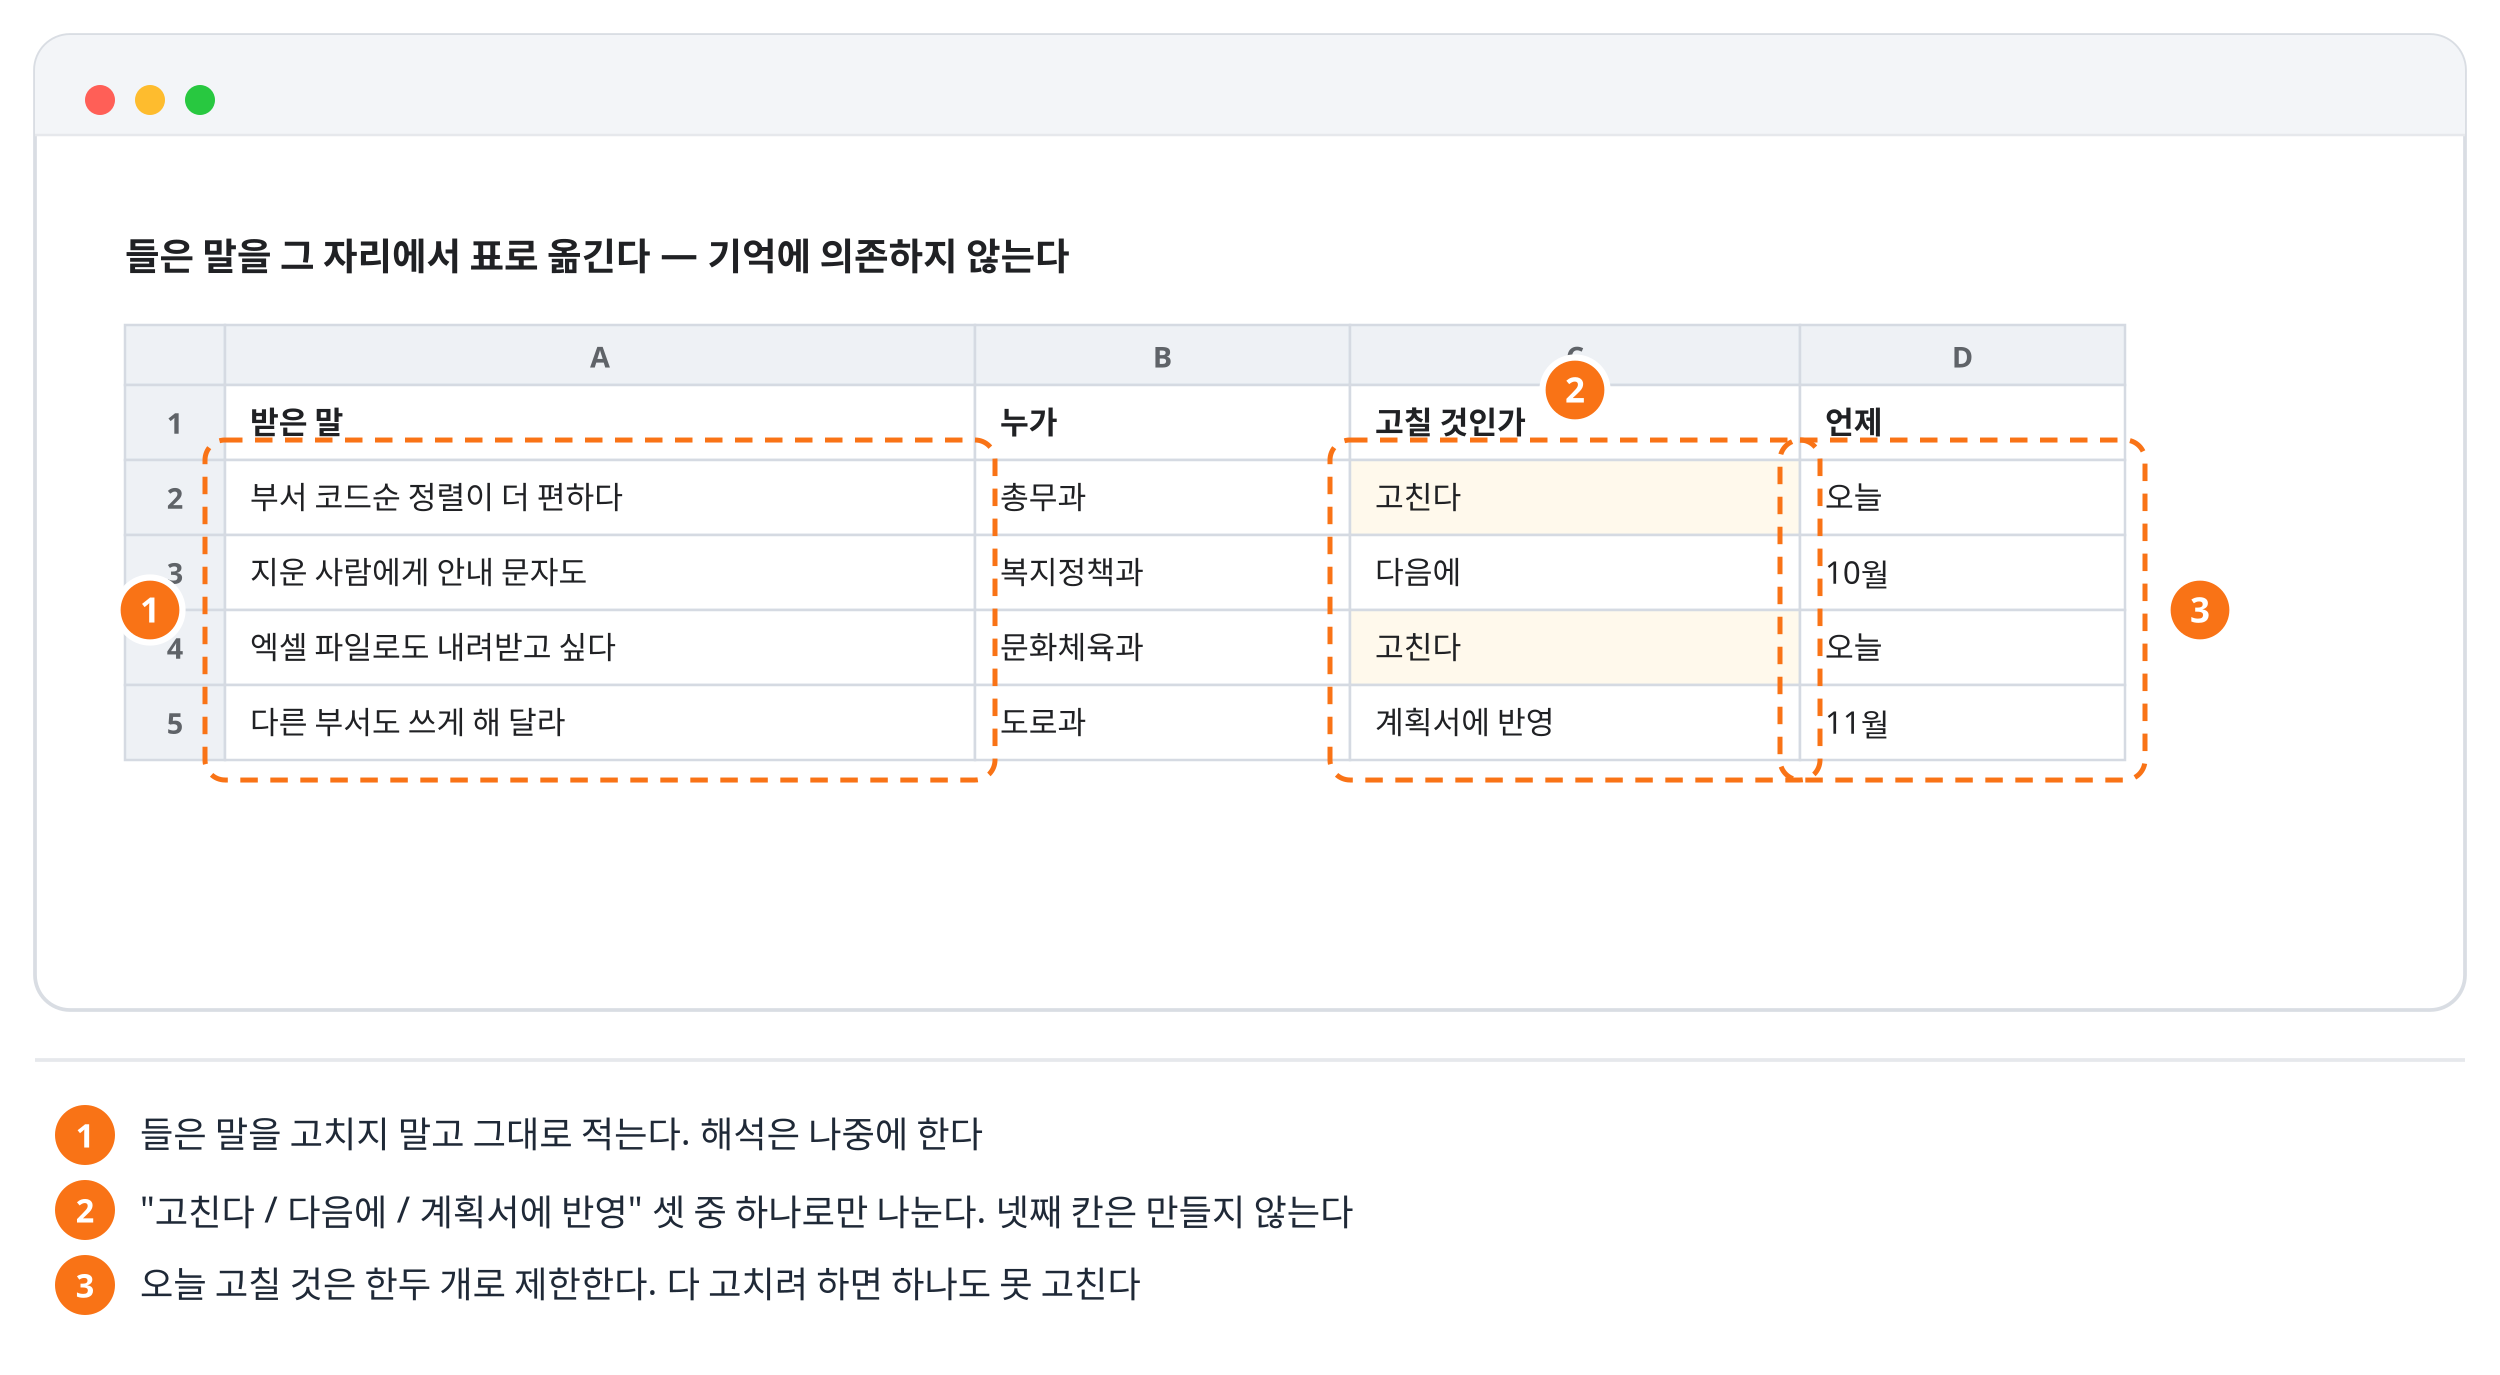
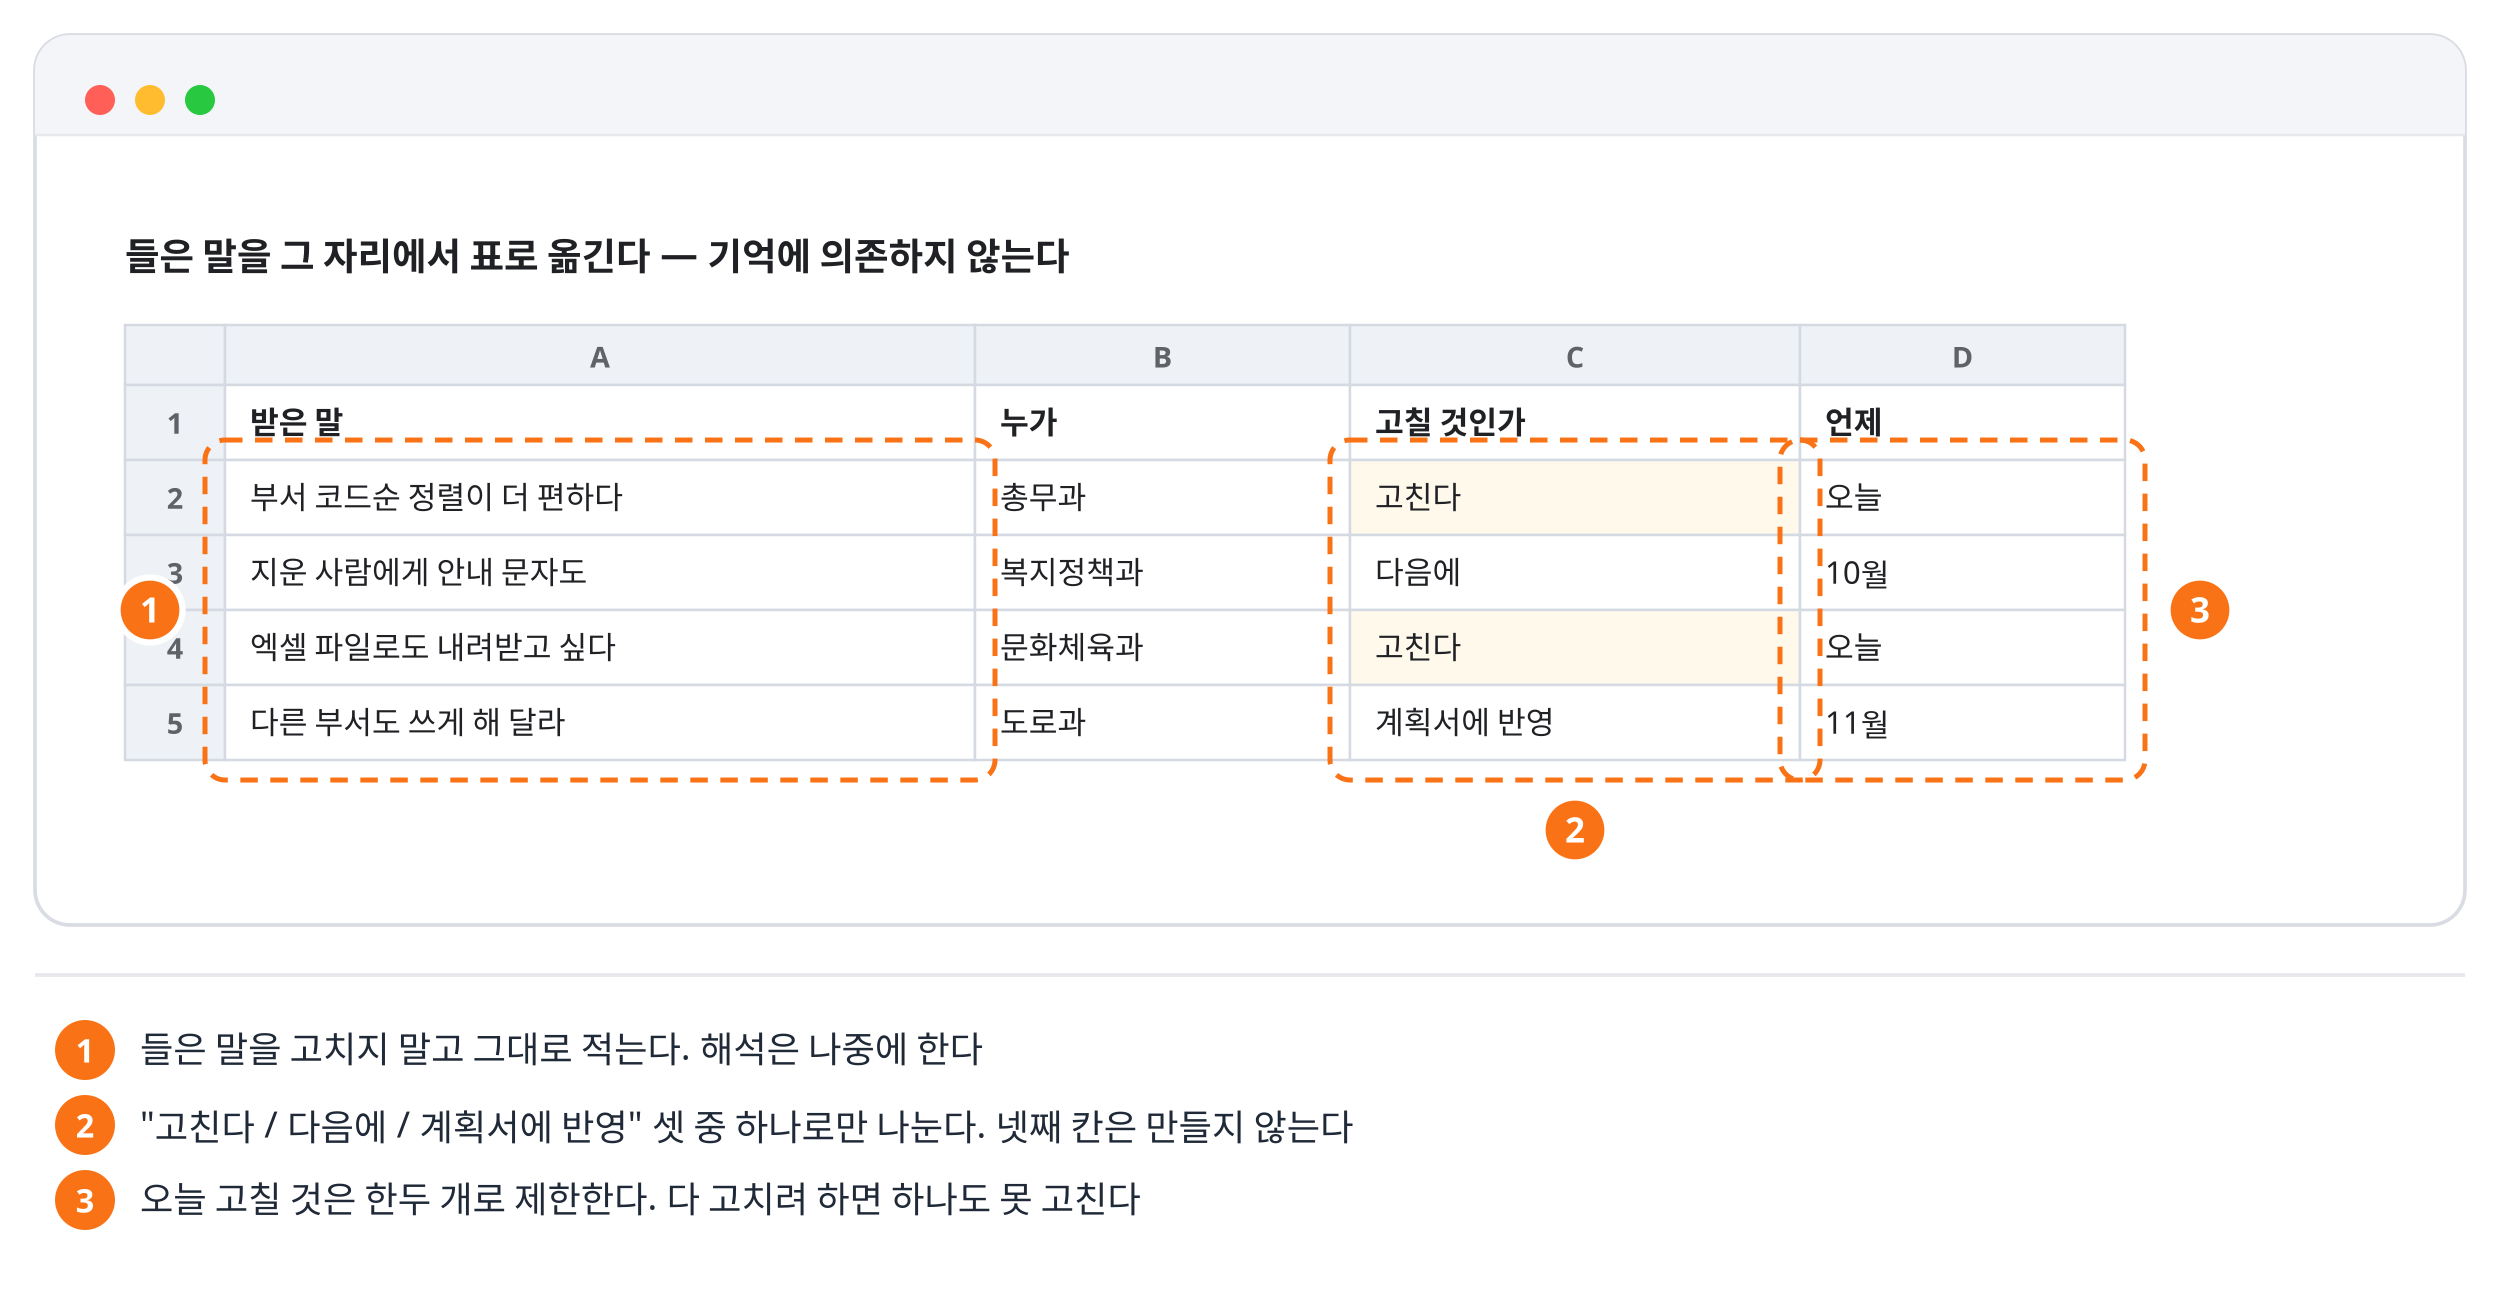
- <svg xmlns="http://www.w3.org/2000/svg" viewBox="0 0 1000 550" width="1000" height="550" role="img" aria-label="8교시 3단계 — 받은 피드백을 표로 받아 적는 화면">
-   <rect x="0" y="0" width="1000" height="550" fill="#FFFFFF" />
-   <rect x="14" y="14" width="972" height="390" rx="14" fill="#FFFFFF" stroke="#D9DDE3" stroke-width="1.5" />
+ <svg xmlns="http://www.w3.org/2000/svg" viewBox="0 0 1000 516" width="1000" height="516" role="img" aria-label="8교시 3단계 — 받은 피드백을 표로 받아 적는 화면">
+   <rect x="0" y="0" width="1000" height="516" fill="#FFFFFF" />
+   <rect x="14" y="14" width="972" height="356" rx="14" fill="#FFFFFF" stroke="#D9DDE3" stroke-width="1.5" />
  <path d="M14 28 a14 14 0 0 1 14 -14 h944 a14 14 0 0 1 14 14 v26 h-972 z" fill="#F3F5F8" />
  <circle cx="40" cy="40" r="6" fill="#FF5F57" />
  <circle cx="60" cy="40" r="6" fill="#FEBC2E" />
  <circle cx="80" cy="40" r="6" fill="#28C840" />
  <line x1="14" y1="54" x2="986" y2="54" stroke="#E6E8EC" stroke-width="1" />
  <text x="50" y="108" font-size="15" fill="#202124" font-weight="700" font-family="'Noto Sans KR','Malgun Gothic','Apple SD Gothic Neo',sans-serif">들은 말을 그 자리에서 표로 옮긴다 — 기억에 의존하지 않는다</text>
  <rect x="50" y="130" width="40" height="24" fill="#EEF1F5" stroke="#D5DAE2" stroke-width="1" />
  <rect x="90" y="130" width="300" height="24" fill="#EEF1F5" stroke="#D5DAE2" stroke-width="1" />
  <text x="240" y="147" font-size="11.5" fill="#5F6368" font-weight="700" text-anchor="middle" font-family="'Noto Sans KR','Malgun Gothic','Apple SD Gothic Neo',sans-serif">A</text>
  <rect x="390" y="130" width="150" height="24" fill="#EEF1F5" stroke="#D5DAE2" stroke-width="1" />
  <text x="465" y="147" font-size="11.5" fill="#5F6368" font-weight="700" text-anchor="middle" font-family="'Noto Sans KR','Malgun Gothic','Apple SD Gothic Neo',sans-serif">B</text>
  <rect x="540" y="130" width="180" height="24" fill="#EEF1F5" stroke="#D5DAE2" stroke-width="1" />
  <text x="630" y="147" font-size="11.5" fill="#5F6368" font-weight="700" text-anchor="middle" font-family="'Noto Sans KR','Malgun Gothic','Apple SD Gothic Neo',sans-serif">C</text>
  <rect x="720" y="130" width="130" height="24" fill="#EEF1F5" stroke="#D5DAE2" stroke-width="1" />
  <text x="785" y="147" font-size="11.5" fill="#5F6368" font-weight="700" text-anchor="middle" font-family="'Noto Sans KR','Malgun Gothic','Apple SD Gothic Neo',sans-serif">D</text>
  <rect x="50" y="154" width="40" height="30" fill="#EEF1F5" stroke="#D5DAE2" stroke-width="1" />
  <text x="70" y="173.5" font-size="11.5" fill="#5F6368" font-weight="700" text-anchor="middle" font-family="'Noto Sans KR','Malgun Gothic','Apple SD Gothic Neo',sans-serif">1</text>
  <rect x="90" y="154" width="300" height="30" fill="#FFFFFF" stroke="#D5DAE2" stroke-width="1" />
  <text x="100" y="173.5" font-size="12.5" fill="#202124" font-weight="700" font-family="'Noto Sans KR','Malgun Gothic','Apple SD Gothic Neo',sans-serif">받은 말</text>
  <rect x="390" y="154" width="150" height="30" fill="#FFFFFF" stroke="#D5DAE2" stroke-width="1" />
  <text x="400" y="173.5" font-size="12.5" fill="#202124" font-weight="700" font-family="'Noto Sans KR','Malgun Gothic','Apple SD Gothic Neo',sans-serif">누가</text>
  <rect x="540" y="154" width="180" height="30" fill="#FFFFFF" stroke="#D5DAE2" stroke-width="1" />
  <text x="550" y="173.5" font-size="12.5" fill="#202124" font-weight="700" font-family="'Noto Sans KR','Malgun Gothic','Apple SD Gothic Neo',sans-serif">고칠 것인가</text>
  <rect x="720" y="154" width="130" height="30" fill="#FFFFFF" stroke="#D5DAE2" stroke-width="1" />
  <text x="730" y="173.5" font-size="12.5" fill="#202124" font-weight="700" font-family="'Noto Sans KR','Malgun Gothic','Apple SD Gothic Neo',sans-serif">언제</text>
  <rect x="50" y="184" width="40" height="30" fill="#EEF1F5" stroke="#D5DAE2" stroke-width="1" />
  <text x="70" y="203.5" font-size="11.5" fill="#5F6368" font-weight="700" text-anchor="middle" font-family="'Noto Sans KR','Malgun Gothic','Apple SD Gothic Neo',sans-serif">2</text>
  <rect x="90" y="184" width="300" height="30" fill="#FFFFFF" stroke="#D5DAE2" stroke-width="1" />
  <text x="100" y="203.5" font-size="12.5" fill="#202124" font-weight="400" font-family="'Noto Sans KR','Malgun Gothic','Apple SD Gothic Neo',sans-serif">부서 코드순 정렬이 더 편하다</text>
  <rect x="390" y="184" width="150" height="30" fill="#FFFFFF" stroke="#D5DAE2" stroke-width="1" />
  <text x="400" y="203.5" font-size="12.5" fill="#202124" font-weight="400" font-family="'Noto Sans KR','Malgun Gothic','Apple SD Gothic Neo',sans-serif">총무과</text>
  <rect x="540" y="184" width="180" height="30" fill="#FFF9EC" stroke="#D5DAE2" stroke-width="1" />
  <text x="550" y="203.5" font-size="12.5" fill="#202124" font-weight="400" font-family="'Noto Sans KR','Malgun Gothic','Apple SD Gothic Neo',sans-serif">고친다</text>
  <rect x="720" y="184" width="130" height="30" fill="#FFFFFF" stroke="#D5DAE2" stroke-width="1" />
  <text x="730" y="203.5" font-size="12.5" fill="#202124" font-weight="400" font-family="'Noto Sans KR','Malgun Gothic','Apple SD Gothic Neo',sans-serif">오늘</text>
  <rect x="50" y="214" width="40" height="30" fill="#EEF1F5" stroke="#D5DAE2" stroke-width="1" />
  <text x="70" y="233.5" font-size="11.5" fill="#5F6368" font-weight="700" text-anchor="middle" font-family="'Noto Sans KR','Malgun Gothic','Apple SD Gothic Neo',sans-serif">3</text>
  <rect x="90" y="214" width="300" height="30" fill="#FFFFFF" stroke="#D5DAE2" stroke-width="1" />
  <text x="100" y="233.5" font-size="12.5" fill="#202124" font-weight="400" font-family="'Noto Sans KR','Malgun Gothic','Apple SD Gothic Neo',sans-serif">지운 사람에게 안내 문자도</text>
  <rect x="390" y="214" width="150" height="30" fill="#FFFFFF" stroke="#D5DAE2" stroke-width="1" />
  <text x="400" y="233.5" font-size="12.5" fill="#202124" font-weight="400" font-family="'Noto Sans KR','Malgun Gothic','Apple SD Gothic Neo',sans-serif">복지정책과</text>
  <rect x="540" y="214" width="180" height="30" fill="#FFFFFF" stroke="#D5DAE2" stroke-width="1" />
  <text x="550" y="233.5" font-size="12.5" fill="#202124" font-weight="400" font-family="'Noto Sans KR','Malgun Gothic','Apple SD Gothic Neo',sans-serif">다음에</text>
  <rect x="720" y="214" width="130" height="30" fill="#FFFFFF" stroke="#D5DAE2" stroke-width="1" />
  <text x="730" y="233.5" font-size="12.5" fill="#202124" font-weight="400" font-family="'Noto Sans KR','Malgun Gothic','Apple SD Gothic Neo',sans-serif">10월</text>
  <rect x="50" y="244" width="40" height="30" fill="#EEF1F5" stroke="#D5DAE2" stroke-width="1" />
  <text x="70" y="263.5" font-size="11.5" fill="#5F6368" font-weight="700" text-anchor="middle" font-family="'Noto Sans KR','Malgun Gothic','Apple SD Gothic Neo',sans-serif">4</text>
  <rect x="90" y="244" width="300" height="30" fill="#FFFFFF" stroke="#D5DAE2" stroke-width="1" />
  <text x="100" y="263.5" font-size="12.5" fill="#202124" font-weight="400" font-family="'Noto Sans KR','Malgun Gothic','Apple SD Gothic Neo',sans-serif">엑셀 파일로도 내려받고 싶다</text>
  <rect x="390" y="244" width="150" height="30" fill="#FFFFFF" stroke="#D5DAE2" stroke-width="1" />
  <text x="400" y="263.5" font-size="12.5" fill="#202124" font-weight="400" font-family="'Noto Sans KR','Malgun Gothic','Apple SD Gothic Neo',sans-serif">문화체육과</text>
  <rect x="540" y="244" width="180" height="30" fill="#FFF9EC" stroke="#D5DAE2" stroke-width="1" />
  <text x="550" y="263.5" font-size="12.5" fill="#202124" font-weight="400" font-family="'Noto Sans KR','Malgun Gothic','Apple SD Gothic Neo',sans-serif">고친다</text>
  <rect x="720" y="244" width="130" height="30" fill="#FFFFFF" stroke="#D5DAE2" stroke-width="1" />
  <text x="730" y="263.5" font-size="12.5" fill="#202124" font-weight="400" font-family="'Noto Sans KR','Malgun Gothic','Apple SD Gothic Neo',sans-serif">오늘</text>
  <rect x="50" y="274" width="40" height="30" fill="#EEF1F5" stroke="#D5DAE2" stroke-width="1" />
  <text x="70" y="293.5" font-size="11.5" fill="#5F6368" font-weight="700" text-anchor="middle" font-family="'Noto Sans KR','Malgun Gothic','Apple SD Gothic Neo',sans-serif">5</text>
  <rect x="90" y="274" width="300" height="30" fill="#FFFFFF" stroke="#D5DAE2" stroke-width="1" />
  <text x="100" y="293.5" font-size="12.5" fill="#202124" font-weight="400" font-family="'Noto Sans KR','Malgun Gothic','Apple SD Gothic Neo',sans-serif">다른 부서도 쓰게 해 달라</text>
  <rect x="390" y="274" width="150" height="30" fill="#FFFFFF" stroke="#D5DAE2" stroke-width="1" />
  <text x="400" y="293.5" font-size="12.5" fill="#202124" font-weight="400" font-family="'Noto Sans KR','Malgun Gothic','Apple SD Gothic Neo',sans-serif">도로과</text>
  <rect x="540" y="274" width="180" height="30" fill="#FFFFFF" stroke="#D5DAE2" stroke-width="1" />
  <text x="550" y="293.5" font-size="12.5" fill="#202124" font-weight="400" font-family="'Noto Sans KR','Malgun Gothic','Apple SD Gothic Neo',sans-serif">계획서에 반영</text>
  <rect x="720" y="274" width="130" height="30" fill="#FFFFFF" stroke="#D5DAE2" stroke-width="1" />
  <text x="730" y="293.5" font-size="12.5" fill="#202124" font-weight="400" font-family="'Noto Sans KR','Malgun Gothic','Apple SD Gothic Neo',sans-serif">11월</text>
  <rect x="82" y="176" width="316" height="136" rx="8" fill="none" stroke="#F97316" stroke-width="2" stroke-dasharray="7 5" />
  <circle cx="60" cy="244" r="13" fill="#F97316" stroke="#FFFFFF" stroke-width="2.5" />
  <text x="60" y="249" font-size="14" fill="#fff" font-weight="700" text-anchor="middle" font-family="'Noto Sans KR','Malgun Gothic','Apple SD Gothic Neo',sans-serif">1</text>
  <rect x="532" y="176" width="196" height="136" rx="8" fill="none" stroke="#F97316" stroke-width="2" stroke-dasharray="7 5" />
-   <circle cx="630" cy="156" r="13" fill="#F97316" stroke="#FFFFFF" stroke-width="2.5" />
-   <text x="630" y="161" font-size="14" fill="#fff" font-weight="700" text-anchor="middle" font-family="'Noto Sans KR','Malgun Gothic','Apple SD Gothic Neo',sans-serif">2</text>
+   <circle cx="630" cy="332" r="13" fill="#F97316" stroke="#FFFFFF" stroke-width="2.5" />
+   <text x="630" y="337" font-size="14" fill="#fff" font-weight="700" text-anchor="middle" font-family="'Noto Sans KR','Malgun Gothic','Apple SD Gothic Neo',sans-serif">2</text>
  <rect x="712" y="176" width="146" height="136" rx="8" fill="none" stroke="#F97316" stroke-width="2" stroke-dasharray="7 5" />
  <circle cx="880" cy="244" r="13" fill="#F97316" stroke="#FFFFFF" stroke-width="2.5" />
  <text x="880" y="249" font-size="14" fill="#fff" font-weight="700" text-anchor="middle" font-family="'Noto Sans KR','Malgun Gothic','Apple SD Gothic Neo',sans-serif">3</text>
-   <line x1="14" y1="424" x2="986" y2="424" stroke="#E6E8EC" stroke-width="1.5" />
-   <circle cx="34" cy="454" r="12" fill="#F97316" />
-   <text x="34" y="459" font-size="13" fill="#fff" font-weight="700" text-anchor="middle" font-family="'Noto Sans KR','Malgun Gothic','Apple SD Gothic Neo',sans-serif">1</text>
-   <text x="56" y="459" font-size="14.5" fill="#1F2937" font-weight="400" font-family="'Noto Sans KR','Malgun Gothic','Apple SD Gothic Neo',sans-serif">들은 말을 고치지 말고 그대로 적는다. 해석은 나중에 한다</text>
-   <circle cx="34" cy="484" r="12" fill="#F97316" />
-   <text x="34" y="489" font-size="13" fill="#fff" font-weight="700" text-anchor="middle" font-family="'Noto Sans KR','Malgun Gothic','Apple SD Gothic Neo',sans-serif">2</text>
-   <text x="56" y="489" font-size="14.5" fill="#1F2937" font-weight="400" font-family="'Noto Sans KR','Malgun Gothic','Apple SD Gothic Neo',sans-serif">"고친다 / 다음에 / 계획서에 반영" 셋 중 하나로만 나눈다. 넷째 칸은 만들지 않는다</text>
-   <circle cx="34" cy="514" r="12" fill="#F97316" />
-   <text x="34" y="519" font-size="13" fill="#fff" font-weight="700" text-anchor="middle" font-family="'Noto Sans KR','Malgun Gothic','Apple SD Gothic Neo',sans-serif">3</text>
-   <text x="56" y="519" font-size="14.5" fill="#1F2937" font-weight="400" font-family="'Noto Sans KR','Malgun Gothic','Apple SD Gothic Neo',sans-serif">오늘 고칠 것은 한두 개로 제한한다. 다 고치려 하면 하나도 못 고친다</text>
+   <line x1="14" y1="390" x2="986" y2="390" stroke="#E6E8EC" stroke-width="1.5" />
+   <circle cx="34" cy="420" r="12" fill="#F97316" />
+   <text x="34" y="425" font-size="13" fill="#fff" font-weight="700" text-anchor="middle" font-family="'Noto Sans KR','Malgun Gothic','Apple SD Gothic Neo',sans-serif">1</text>
+   <text x="56" y="425" font-size="14.5" fill="#1F2937" font-weight="400" font-family="'Noto Sans KR','Malgun Gothic','Apple SD Gothic Neo',sans-serif">들은 말을 고치지 말고 그대로 적는다. 해석은 나중에 한다</text>
+   <circle cx="34" cy="450" r="12" fill="#F97316" />
+   <text x="34" y="455" font-size="13" fill="#fff" font-weight="700" text-anchor="middle" font-family="'Noto Sans KR','Malgun Gothic','Apple SD Gothic Neo',sans-serif">2</text>
+   <text x="56" y="455" font-size="14.5" fill="#1F2937" font-weight="400" font-family="'Noto Sans KR','Malgun Gothic','Apple SD Gothic Neo',sans-serif">"고친다 / 다음에 / 계획서에 반영" 셋 중 하나로만 나눈다. 넷째 칸은 만들지 않는다</text>
+   <circle cx="34" cy="480" r="12" fill="#F97316" />
+   <text x="34" y="485" font-size="13" fill="#fff" font-weight="700" text-anchor="middle" font-family="'Noto Sans KR','Malgun Gothic','Apple SD Gothic Neo',sans-serif">3</text>
+   <text x="56" y="485" font-size="14.5" fill="#1F2937" font-weight="400" font-family="'Noto Sans KR','Malgun Gothic','Apple SD Gothic Neo',sans-serif">오늘 고칠 것은 한두 개로 제한한다. 다 고치려 하면 하나도 못 고친다</text>
</svg>
